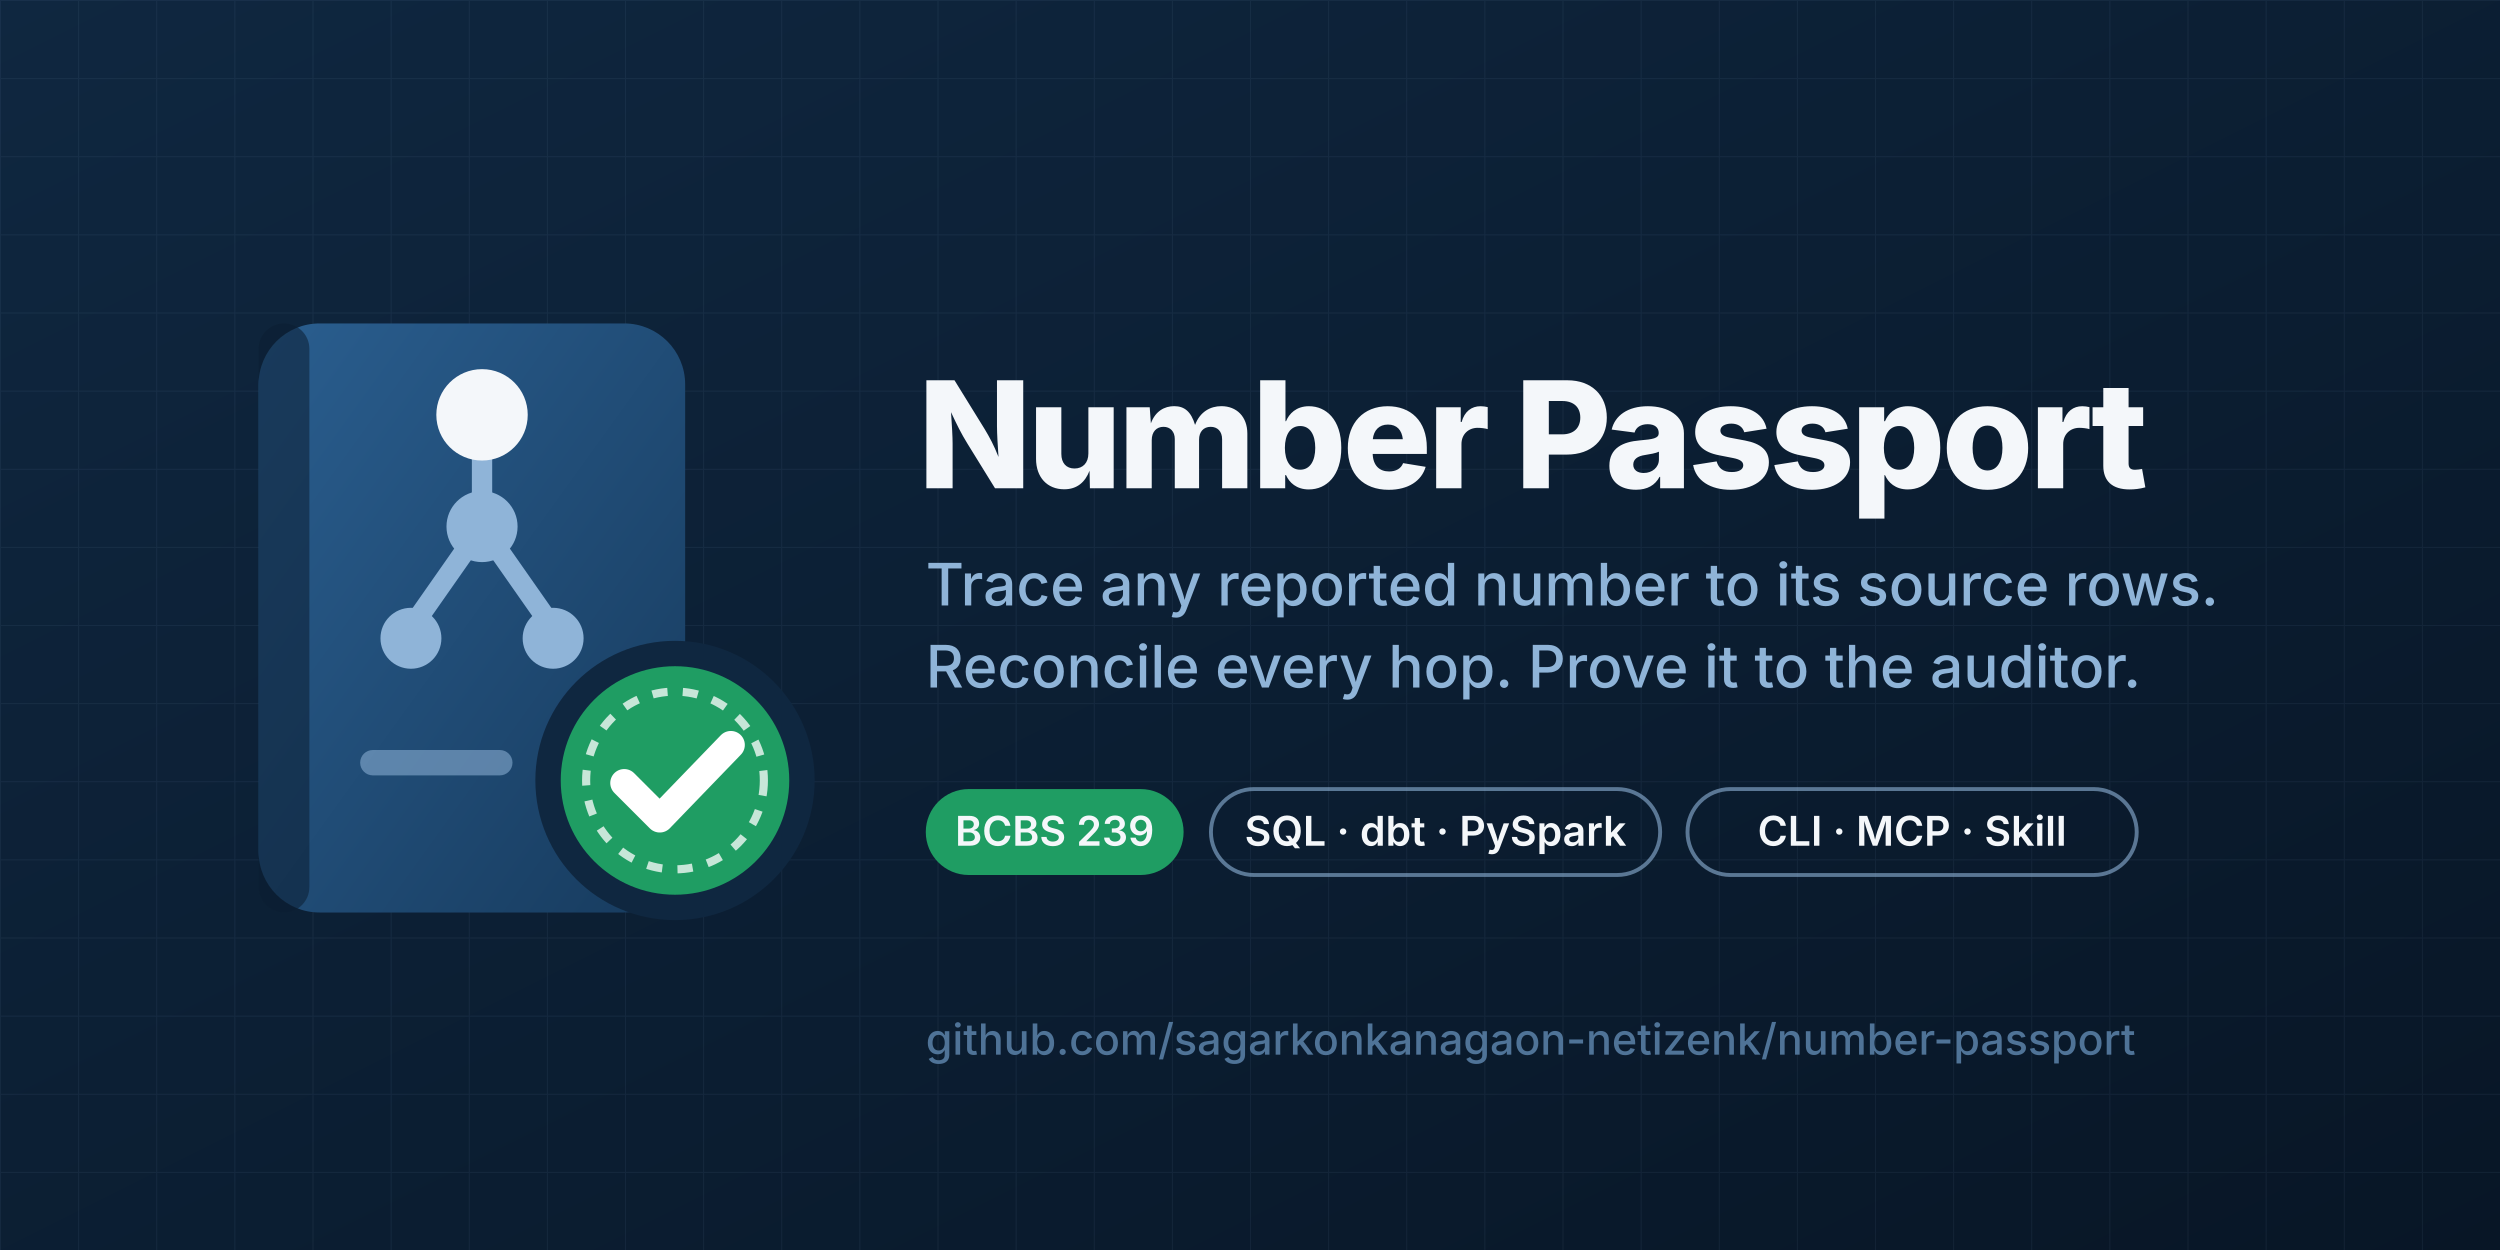
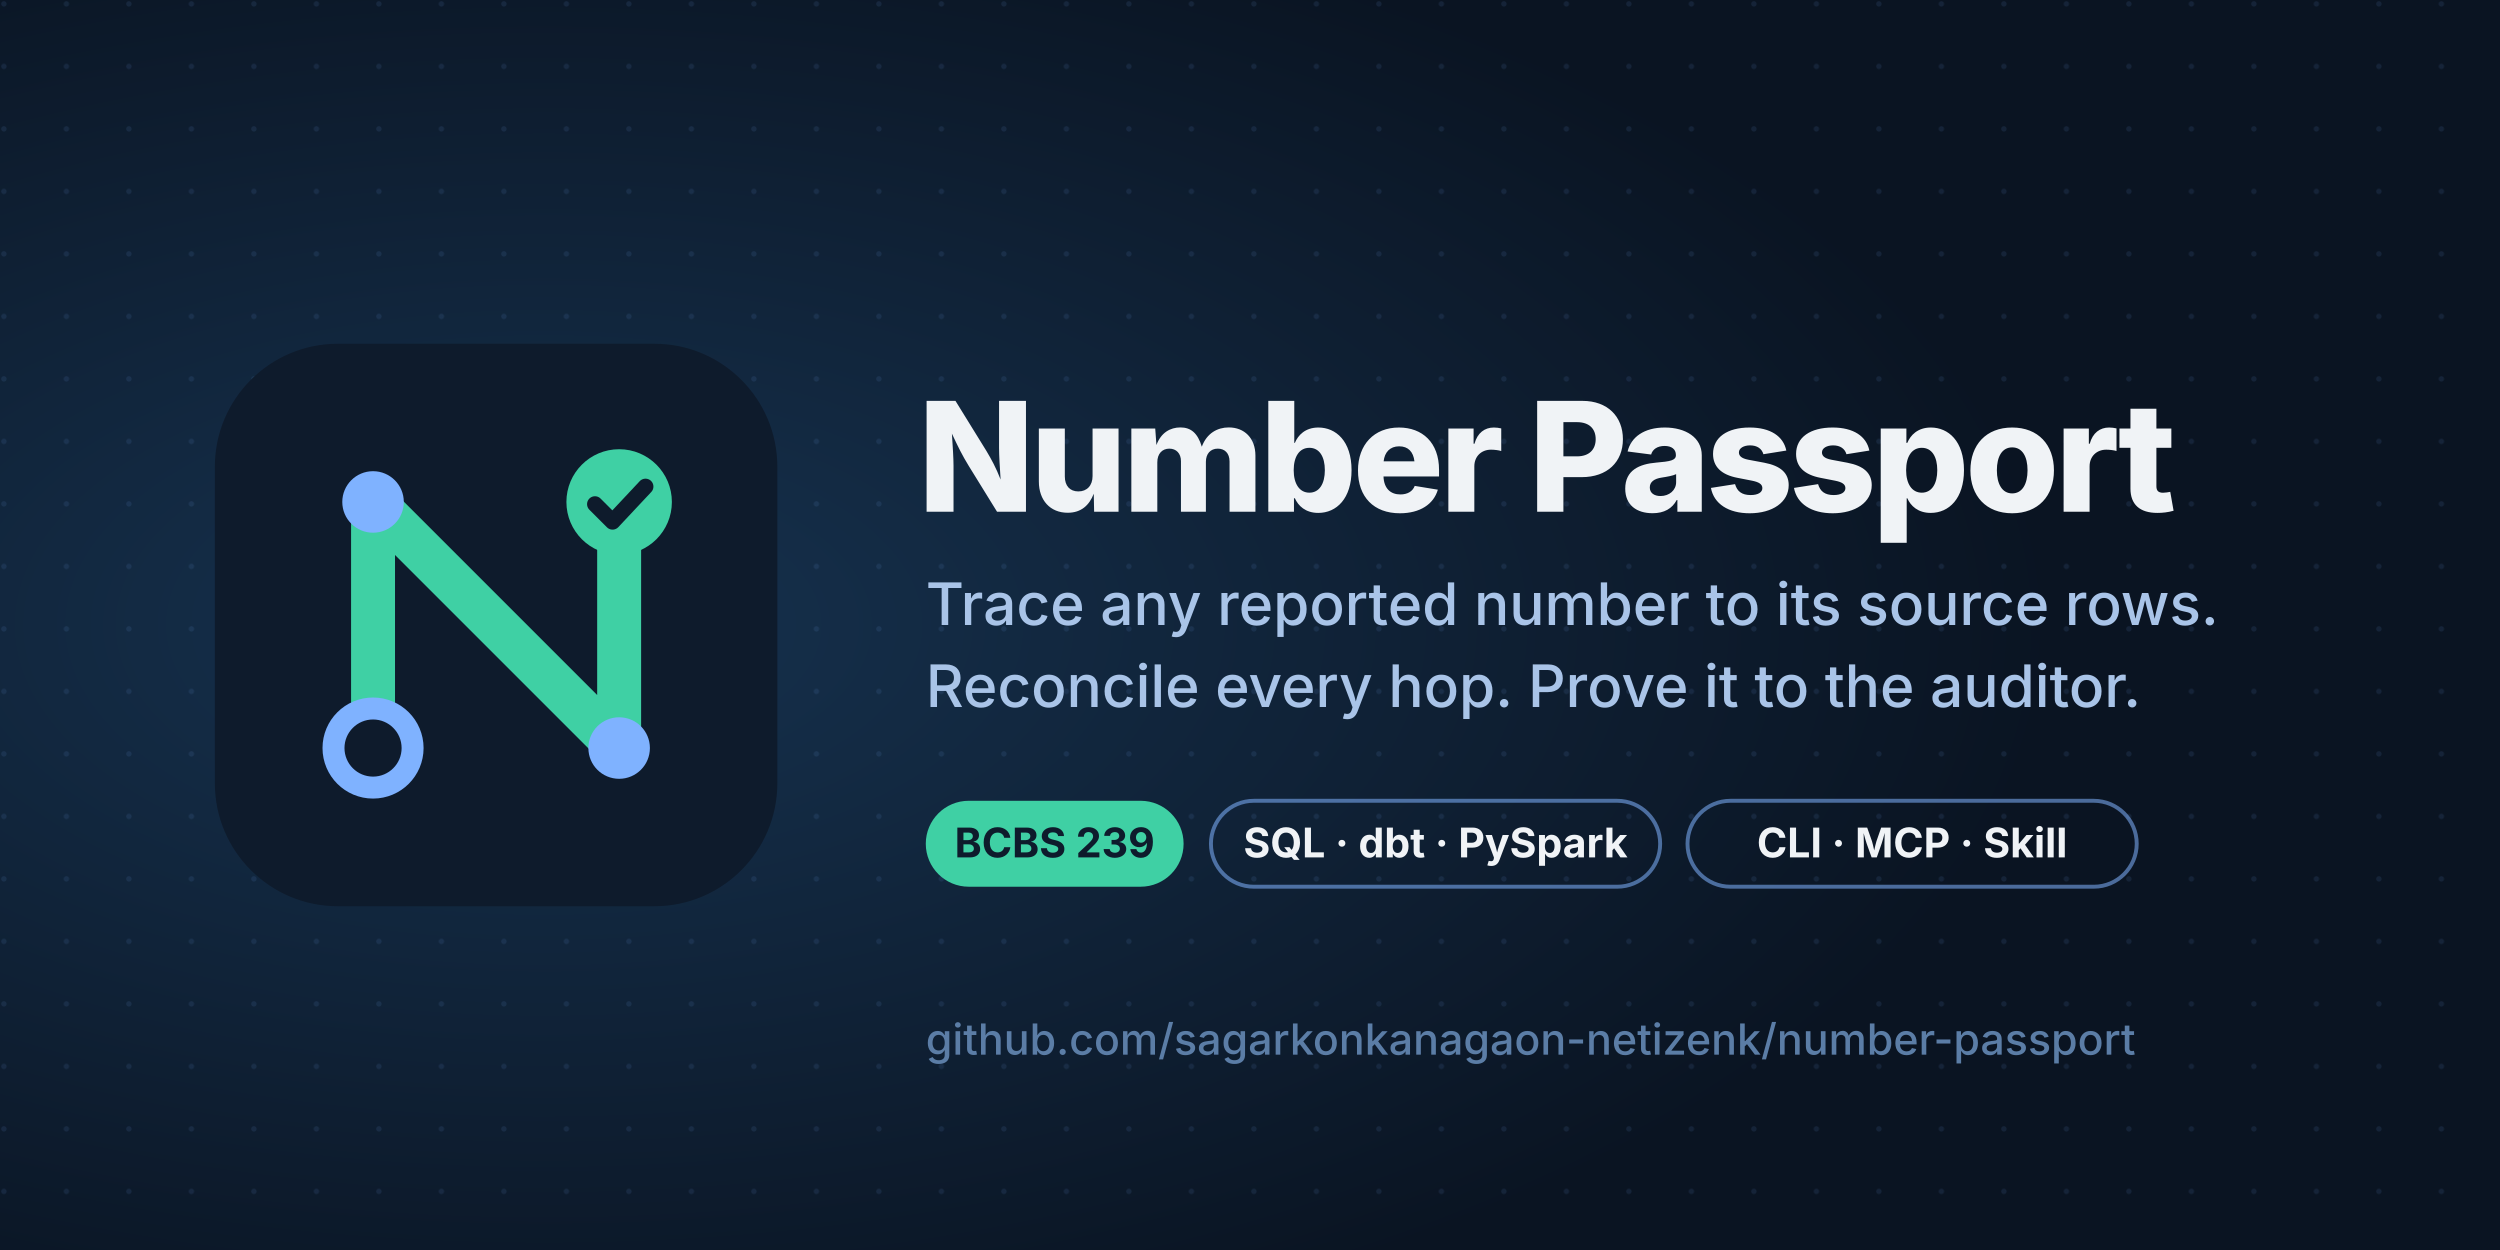
<svg xmlns="http://www.w3.org/2000/svg" viewBox="0 0 1280 640" width="1280" height="640">
  <defs>
-     <linearGradient id="bg" x1="0" y1="0" x2="1" y2="1">
-       <stop offset="0" stop-color="#0F2740" />
-       <stop offset="1" stop-color="#081626" />
-     </linearGradient>
-     <linearGradient id="cover" x1="0" y1="0" x2="1" y2="1">
-       <stop offset="0" stop-color="#2A5E8F" />
-       <stop offset="1" stop-color="#173B5E" />
-     </linearGradient>
-     <pattern id="grid" width="40" height="40" patternUnits="userSpaceOnUse">
-       <path d="M40 0 H0 V40" fill="none" stroke="#8FB4D8" stroke-opacity=".07" stroke-width="1" />
+     <radialGradient id="glow" cx="0.22" cy="0.5" r="0.6">
+       <stop offset="0" stop-color="#16324F" />
+       <stop offset="1" stop-color="#0A1422" />
+     </radialGradient>
+     <pattern id="dots" width="32" height="32" patternUnits="userSpaceOnUse">
+       <circle cx="2" cy="2" r="1.4" fill="#7FB2FF" fill-opacity=".10" />
    </pattern>
  </defs>
-   <rect width="1280" height="640" fill="url(#bg)" />
-   <rect width="1280" height="640" fill="url(#grid)" />
-   <g transform="translate(96 150) scale(2.6)">
-     <rect x="14" y="6" width="84" height="116" rx="12" fill="url(#cover)" />
-     <rect x="14" y="6" width="10" height="116" rx="5" fill="#0B1E31" opacity=".55" />
-     <path d="M58 26 V46 M58 46 L44 66 M58 46 L72 66" stroke="#8FB4D8" stroke-width="4" stroke-linecap="round" fill="none" />
-     <circle cx="58" cy="24" r="9" fill="#F4F7FA" />
-     <circle cx="58" cy="46" r="7" fill="#8FB4D8" />
-     <circle cx="44" cy="68" r="6" fill="#8FB4D8" />
-     <circle cx="72" cy="68" r="6" fill="#8FB4D8" />
-     <rect x="34" y="90" width="30" height="5" rx="2.5" fill="#8FB4D8" opacity=".55" />
-     <circle cx="96" cy="96" r="25" fill="#1F9D63" stroke="#0F2740" stroke-width="5" />
-     <circle cx="96" cy="96" r="17.5" fill="none" stroke="#FFFFFF" stroke-width="1.6" stroke-dasharray="3 3" opacity=".75" />
-     <path d="M86 96.5 L93 103.5 L107 89" stroke="#FFFFFF" stroke-width="5.5" stroke-linecap="round" stroke-linejoin="round" fill="none" />
+   <rect width="1280" height="640" fill="url(#glow)" />
+   <rect width="1280" height="640" fill="url(#dots)" />
+   <g transform="translate(110 176) scale(2.25)">
+     <rect width="128" height="128" rx="28" fill="#0E1B2C" />
+     <path d="M36 92 V36 L92 92 V36" fill="none" stroke="#3FD0A4" stroke-width="10" stroke-linecap="round" stroke-linejoin="round" />
+     <circle cx="36" cy="92" r="9" fill="#0E1B2C" stroke="#7FB2FF" stroke-width="5" />
+     <circle cx="36" cy="36" r="7" fill="#7FB2FF" />
+     <circle cx="92" cy="92" r="7" fill="#7FB2FF" />
+     <circle cx="92" cy="36" r="12" fill="#3FD0A4" />
+     <path d="M86.5 36.5 L90.5 40.5 L98 32.5" fill="none" stroke="#0E1B2C" stroke-width="3.6" stroke-linecap="round" stroke-linejoin="round" />
  </g>
  <g font-family="Inter, -apple-system, 'Segoe UI', Helvetica, Arial, sans-serif">
-     <text x="470" y="250" font-size="76" font-weight="800" letter-spacing="-2" fill="#F4F7FA">Number Passport</text>
-     <text x="474" y="310" font-size="30" font-weight="500" fill="#8FB4D8">Trace any reported number to its source rows.</text>
-     <text x="474" y="352" font-size="30" font-weight="500" fill="#8FB4D8">Reconcile every hop. Prove it to the auditor.</text>
-     <g font-size="21" font-weight="600" fill="#F4F7FA">
-       <rect x="474" y="404" width="132" height="44" rx="22" fill="#1F9D63" />
-       <text x="540" y="433" text-anchor="middle">BCBS 239</text>
-       <rect x="620" y="404" width="230" height="44" rx="22" fill="none" stroke="#8FB4D8" stroke-opacity=".6" stroke-width="2" />
-       <text x="735" y="433" text-anchor="middle">SQL · dbt · PySpark</text>
-       <rect x="864" y="404" width="230" height="44" rx="22" fill="none" stroke="#8FB4D8" stroke-opacity=".6" stroke-width="2" />
-       <text x="979" y="433" text-anchor="middle">CLI · MCP · Skill</text>
+     <text x="470" y="262" font-size="78" font-weight="800" letter-spacing="-2.2" fill="#F0F3F6">Number Passport</text>
+     <text x="474" y="320" font-size="30" font-weight="500" fill="#A9C4E8">Trace any reported number to its source rows.</text>
+     <text x="474" y="362" font-size="30" font-weight="500" fill="#A9C4E8">Reconcile every hop. Prove it to the auditor.</text>
+     <g font-size="21" font-weight="700">
+       <rect x="474" y="410" width="132" height="44" rx="22" fill="#3FD0A4" />
+       <text x="540" y="439" text-anchor="middle" fill="#0E1B2C">BCBS 239</text>
+       <rect x="620" y="410" width="230" height="44" rx="22" fill="none" stroke="#7FB2FF" stroke-opacity=".55" stroke-width="2" />
+       <text x="735" y="439" text-anchor="middle" fill="#F0F3F6">SQL · dbt · PySpark</text>
+       <rect x="864" y="410" width="230" height="44" rx="22" fill="none" stroke="#7FB2FF" stroke-opacity=".55" stroke-width="2" />
+       <text x="979" y="439" text-anchor="middle" fill="#F0F3F6">CLI · MCP · Skill</text>
    </g>
-     <text x="474" y="540" font-size="22" font-weight="500" fill="#4F7397">github.com/sagarkonkanagaon-netizenk/number-passport</text>
+     <text x="474" y="540" font-size="22" font-weight="500" fill="#5B7DA6">github.com/sagarkonkanagaon-netizenk/number-passport</text>
  </g>
</svg>
